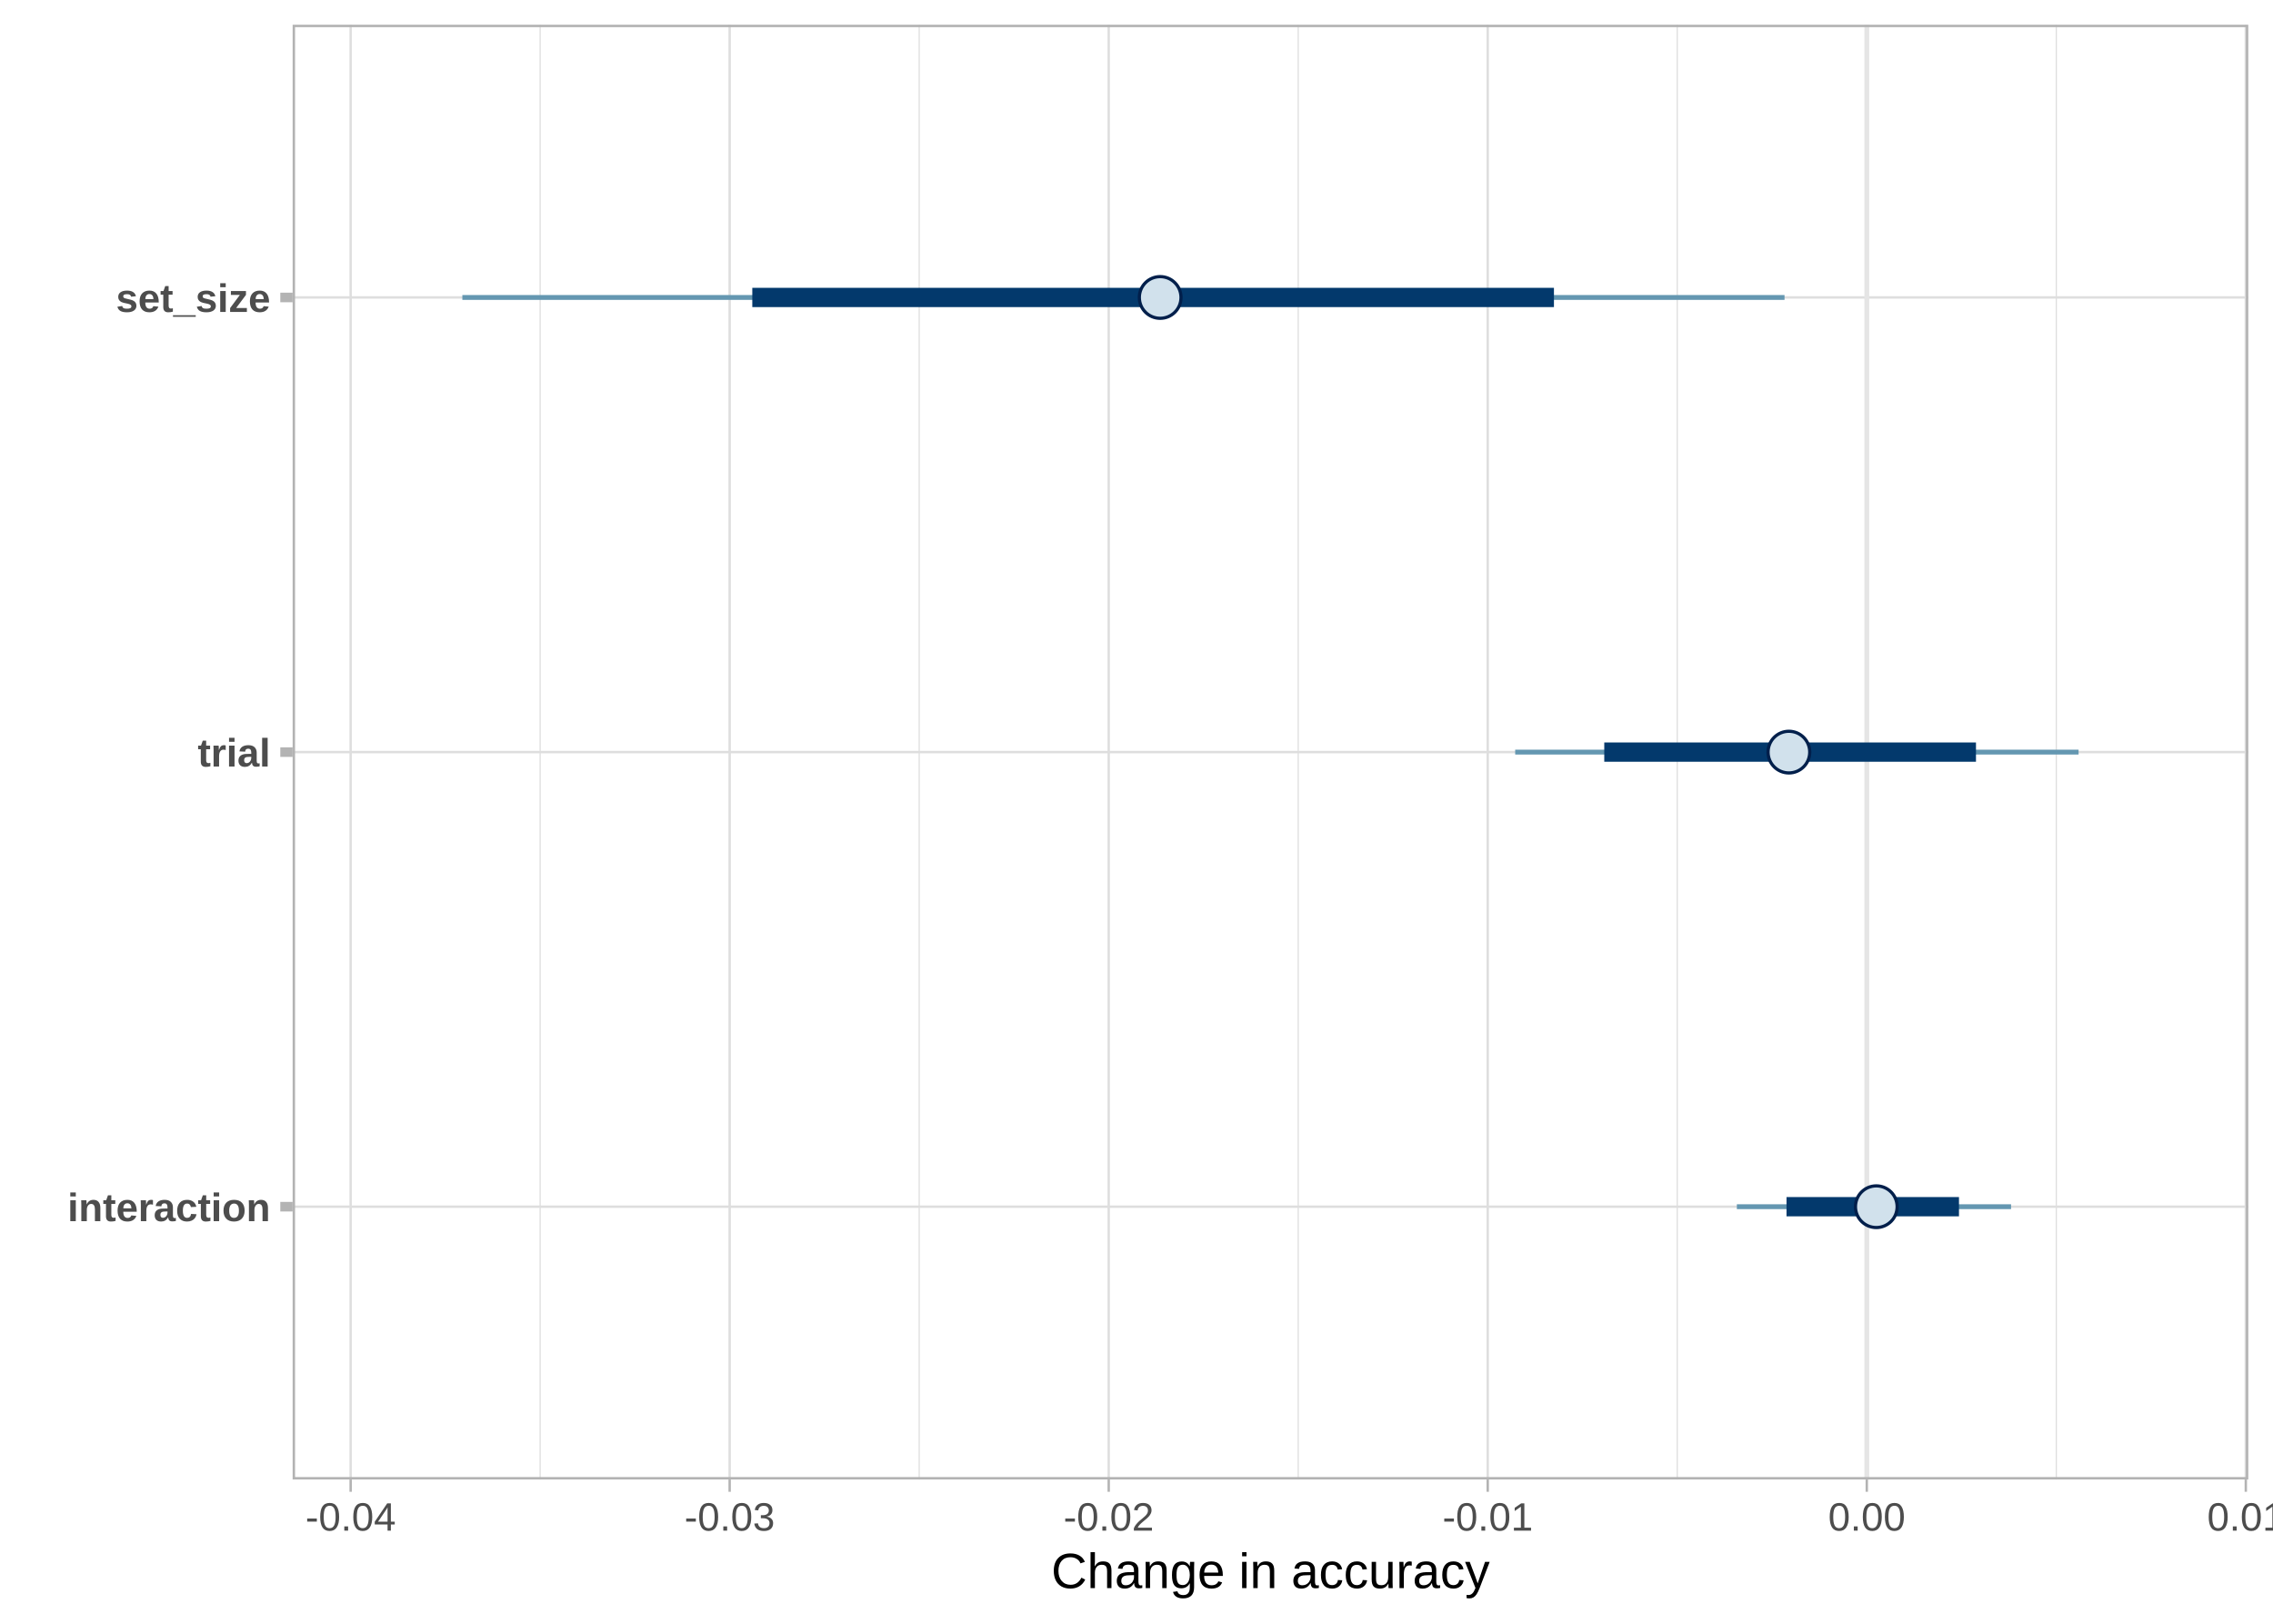
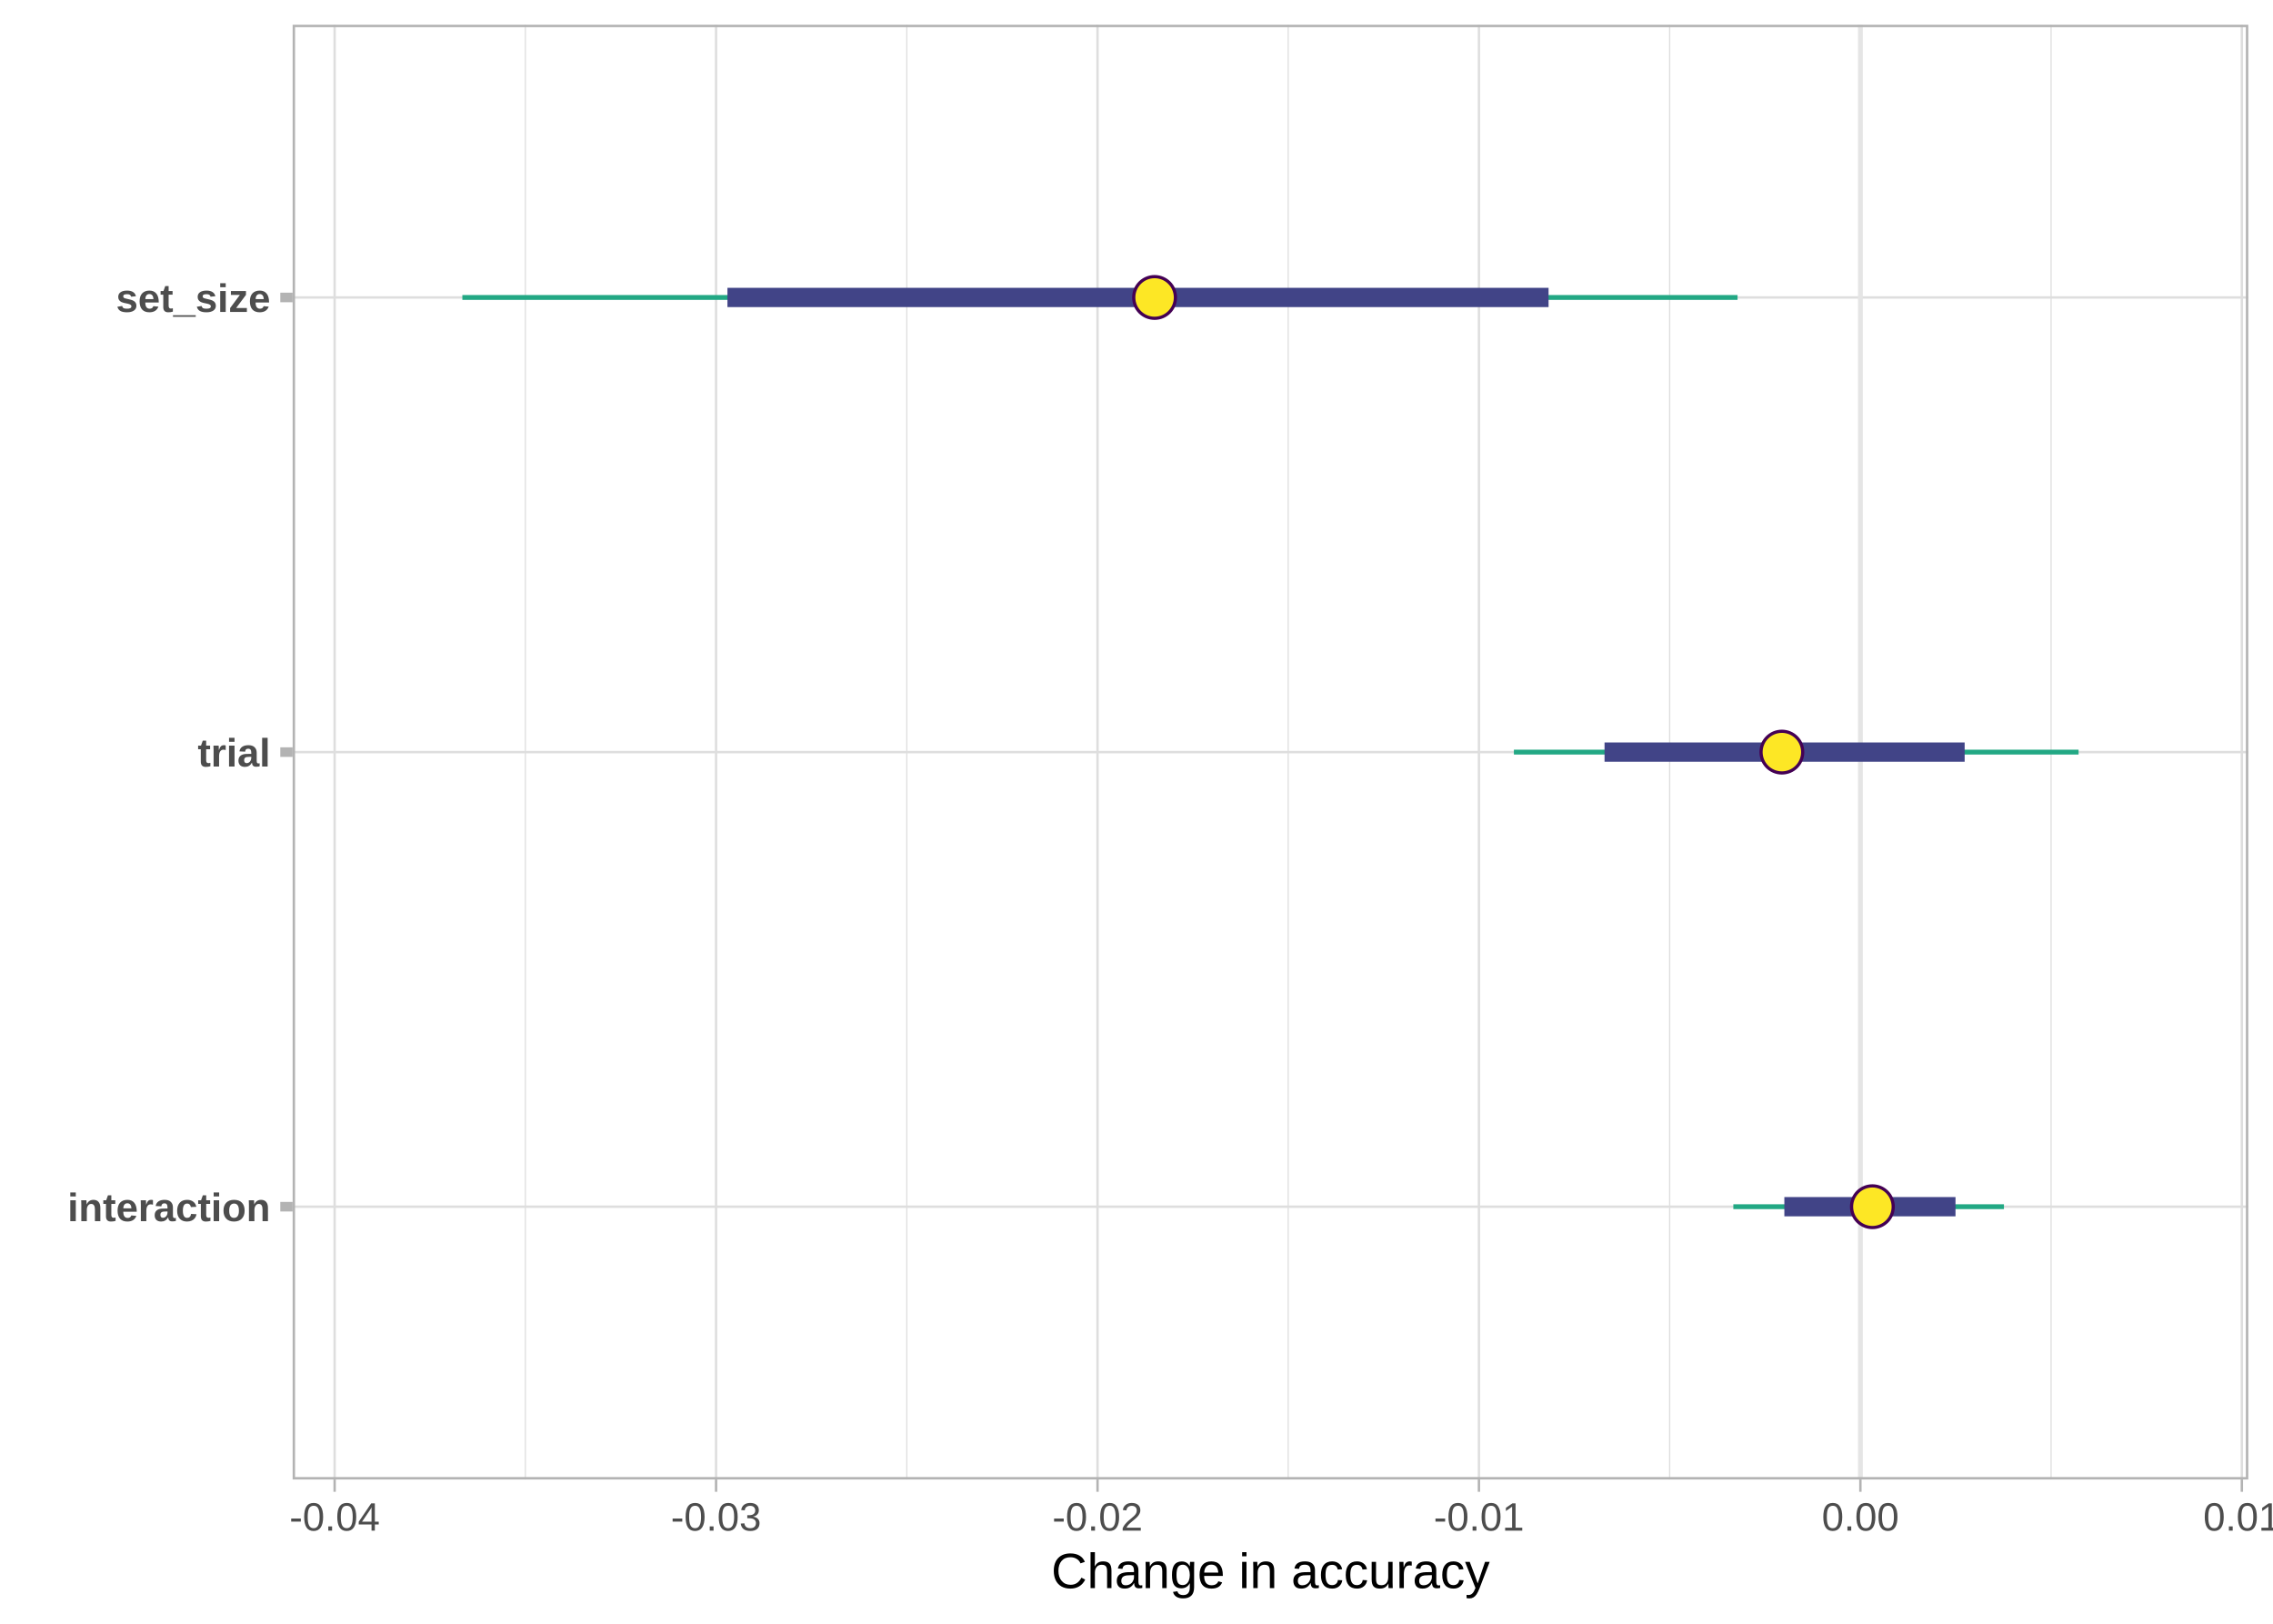
<svg xmlns="http://www.w3.org/2000/svg" class="svglite" width="504.00pt" height="360.00pt" viewBox="0 0 504.00 360.00">
  <defs>
    <style type="text/css">
    .svglite line, .svglite polyline, .svglite polygon, .svglite path, .svglite rect, .svglite circle {
      fill: none;
      stroke: #000000;
      stroke-linecap: round;
      stroke-linejoin: round;
      stroke-miterlimit: 10.00;
    }
  </style>
  </defs>
  <rect width="100%" height="100%" style="stroke: none; fill: #FFFFFF;" />
  <defs>
    <clipPath id="cpMC4wMHw1MDQuMDB8MC4wMHwzNjAuMDA=">
      <rect x="0.00" y="0.00" width="504.00" height="360.00" />
    </clipPath>
  </defs>
  <g clip-path="url(#cpMC4wMHw1MDQuMDB8MC4wMHwzNjAuMDA=)">
    <rect x="0.00" y="0.00" width="504.00" height="360.00" style="stroke-width: 1.07; stroke: #FFFFFF; fill: #FFFFFF;" />
  </g>
  <defs>
    <clipPath id="cpNjQuODl8NDk4LjUyfDUuNDh8MzI4LjAx">
      <rect x="64.89" y="5.48" width="433.63" height="322.53" />
    </clipPath>
  </defs>
  <g clip-path="url(#cpNjQuODl8NDk4LjUyfDUuNDh8MzI4LjAx)">
    <rect x="64.89" y="5.48" width="433.63" height="322.53" style="stroke-width: 1.07; stroke: none; fill: #FFFFFF;" />
-     <polyline points="119.77,328.01 119.77,5.48 " style="stroke-width: 0.27; stroke: #DEDEDE; stroke-linecap: butt;" />
-     <polyline points="203.82,328.01 203.82,5.48 " style="stroke-width: 0.27; stroke: #DEDEDE; stroke-linecap: butt;" />
-     <polyline points="287.86,328.01 287.86,5.48 " style="stroke-width: 0.27; stroke: #DEDEDE; stroke-linecap: butt;" />
-     <polyline points="371.90,328.01 371.90,5.48 " style="stroke-width: 0.27; stroke: #DEDEDE; stroke-linecap: butt;" />
-     <polyline points="455.95,328.01 455.95,5.48 " style="stroke-width: 0.27; stroke: #DEDEDE; stroke-linecap: butt;" />
+     <polyline points="116.49,328.01 116.49,5.48 " style="stroke-width: 0.27; stroke: #DEDEDE; stroke-linecap: butt;" />
+     <polyline points="201.07,328.01 201.07,5.48 " style="stroke-width: 0.27; stroke: #DEDEDE; stroke-linecap: butt;" />
+     <polyline points="285.64,328.01 285.64,5.48 " style="stroke-width: 0.27; stroke: #DEDEDE; stroke-linecap: butt;" />
+     <polyline points="370.22,328.01 370.22,5.48 " style="stroke-width: 0.27; stroke: #DEDEDE; stroke-linecap: butt;" />
+     <polyline points="454.80,328.01 454.80,5.48 " style="stroke-width: 0.27; stroke: #DEDEDE; stroke-linecap: butt;" />
    <polyline points="64.89,267.54 498.52,267.54 " style="stroke-width: 0.53; stroke: #DEDEDE; stroke-linecap: butt;" />
    <polyline points="64.89,166.75 498.52,166.75 " style="stroke-width: 0.53; stroke: #DEDEDE; stroke-linecap: butt;" />
    <polyline points="64.89,65.95 498.52,65.95 " style="stroke-width: 0.53; stroke: #DEDEDE; stroke-linecap: butt;" />
-     <polyline points="77.75,328.01 77.75,5.48 " style="stroke-width: 0.53; stroke: #DEDEDE; stroke-linecap: butt;" />
-     <polyline points="161.79,328.01 161.79,5.48 " style="stroke-width: 0.53; stroke: #DEDEDE; stroke-linecap: butt;" />
-     <polyline points="245.84,328.01 245.84,5.48 " style="stroke-width: 0.53; stroke: #DEDEDE; stroke-linecap: butt;" />
-     <polyline points="329.88,328.01 329.88,5.48 " style="stroke-width: 0.53; stroke: #DEDEDE; stroke-linecap: butt;" />
-     <polyline points="413.93,328.01 413.93,5.48 " style="stroke-width: 0.53; stroke: #DEDEDE; stroke-linecap: butt;" />
-     <polyline points="497.97,328.01 497.97,5.48 " style="stroke-width: 0.53; stroke: #DEDEDE; stroke-linecap: butt;" />
-     <line x1="413.93" y1="328.01" x2="413.93" y2="5.48" style="stroke-width: 1.07; stroke: #E5E5E5; stroke-linecap: butt;" />
-     <line x1="102.52" y1="65.95" x2="395.69" y2="65.95" style="stroke-width: 1.07; stroke: #6497B1; stroke-linecap: butt;" />
-     <line x1="335.97" y1="166.75" x2="460.89" y2="166.75" style="stroke-width: 1.07; stroke: #6497B1; stroke-linecap: butt;" />
-     <line x1="385.12" y1="267.54" x2="445.92" y2="267.54" style="stroke-width: 1.07; stroke: #6497B1; stroke-linecap: butt;" />
-     <line x1="166.81" y1="65.95" x2="344.56" y2="65.95" style="stroke-width: 4.27; stroke: #03396C; stroke-linecap: butt;" />
-     <line x1="355.72" y1="166.75" x2="438.14" y2="166.75" style="stroke-width: 4.27; stroke: #03396C; stroke-linecap: butt;" />
-     <line x1="396.13" y1="267.54" x2="434.37" y2="267.54" style="stroke-width: 4.27; stroke: #03396C; stroke-linecap: butt;" />
-     <circle cx="257.25" cy="65.95" r="4.62" style="stroke-width: 0.71; stroke: #011F4B; fill: #D1E1EC;" />
-     <circle cx="396.66" cy="166.75" r="4.62" style="stroke-width: 0.71; stroke: #011F4B; fill: #D1E1EC;" />
-     <circle cx="416.04" cy="267.54" r="4.62" style="stroke-width: 0.71; stroke: #011F4B; fill: #D1E1EC;" />
+     <polyline points="74.20,328.01 74.20,5.48 " style="stroke-width: 0.53; stroke: #DEDEDE; stroke-linecap: butt;" />
+     <polyline points="158.78,328.01 158.78,5.48 " style="stroke-width: 0.53; stroke: #DEDEDE; stroke-linecap: butt;" />
+     <polyline points="243.36,328.01 243.36,5.48 " style="stroke-width: 0.53; stroke: #DEDEDE; stroke-linecap: butt;" />
+     <polyline points="327.93,328.01 327.93,5.48 " style="stroke-width: 0.53; stroke: #DEDEDE; stroke-linecap: butt;" />
+     <polyline points="412.51,328.01 412.51,5.48 " style="stroke-width: 0.53; stroke: #DEDEDE; stroke-linecap: butt;" />
+     <polyline points="497.09,328.01 497.09,5.48 " style="stroke-width: 0.53; stroke: #DEDEDE; stroke-linecap: butt;" />
+     <line x1="412.51" y1="328.01" x2="412.51" y2="5.48" style="stroke-width: 1.07; stroke: #E5E5E5; stroke-linecap: butt;" />
+     <line x1="102.52" y1="65.95" x2="385.27" y2="65.95" style="stroke-width: 1.07; stroke: #22A884; stroke-linecap: butt;" />
+     <line x1="335.68" y1="166.75" x2="460.89" y2="166.75" style="stroke-width: 1.07; stroke: #22A884; stroke-linecap: butt;" />
+     <line x1="384.34" y1="267.54" x2="444.34" y2="267.54" style="stroke-width: 1.07; stroke: #22A884; stroke-linecap: butt;" />
+     <line x1="161.30" y1="65.95" x2="343.37" y2="65.95" style="stroke-width: 4.27; stroke: #414487; stroke-linecap: butt;" />
+     <line x1="355.78" y1="166.75" x2="435.63" y2="166.75" style="stroke-width: 4.27; stroke: #414487; stroke-linecap: butt;" />
+     <line x1="395.65" y1="267.54" x2="433.60" y2="267.54" style="stroke-width: 4.27; stroke: #414487; stroke-linecap: butt;" />
+     <circle cx="256.01" cy="65.95" r="4.62" style="stroke-width: 0.71; stroke: #440154; fill: #FDE725;" />
+     <circle cx="395.10" cy="166.75" r="4.62" style="stroke-width: 0.71; stroke: #440154; fill: #FDE725;" />
+     <circle cx="415.17" cy="267.54" r="4.62" style="stroke-width: 0.71; stroke: #440154; fill: #FDE725;" />
    <rect x="64.89" y="5.48" width="433.63" height="322.53" style="stroke-width: 1.07; stroke: #B3B3B3;" />
  </g>
  <g clip-path="url(#cpMC4wMHw1MDQuMDB8MC4wMHwzNjAuMDA=)">
    <text x="59.96" y="270.75" text-anchor="end" style="font-size: 8.80px; font-weight: bold; fill: #4D4D4D; font-family: Arimo;" textLength="54.48px" lengthAdjust="spacingAndGlyphs">interaction</text>
    <text x="59.96" y="169.95" text-anchor="end" style="font-size: 8.80px; font-weight: bold; fill: #4D4D4D; font-family: Arimo;" textLength="20.52px" lengthAdjust="spacingAndGlyphs">trial</text>
    <text x="59.96" y="69.16" text-anchor="end" style="font-size: 8.80px; font-weight: bold; fill: #4D4D4D; font-family: Arimo;" textLength="39.15px" lengthAdjust="spacingAndGlyphs">set_size</text>
    <polyline points="62.15,267.54 64.89,267.54 " style="stroke-width: 2.13; stroke: #B3B3B3; stroke-linecap: butt;" />
    <polyline points="62.15,166.75 64.89,166.75 " style="stroke-width: 2.13; stroke: #B3B3B3; stroke-linecap: butt;" />
    <polyline points="62.15,65.95 64.89,65.95 " style="stroke-width: 2.13; stroke: #B3B3B3; stroke-linecap: butt;" />
-     <polyline points="77.75,330.75 77.75,328.01 " style="stroke-width: 0.53; stroke: #B3B3B3; stroke-linecap: butt;" />
-     <polyline points="161.79,330.75 161.79,328.01 " style="stroke-width: 0.53; stroke: #B3B3B3; stroke-linecap: butt;" />
-     <polyline points="245.84,330.75 245.84,328.01 " style="stroke-width: 0.53; stroke: #B3B3B3; stroke-linecap: butt;" />
-     <polyline points="329.88,330.75 329.88,328.01 " style="stroke-width: 0.53; stroke: #B3B3B3; stroke-linecap: butt;" />
-     <polyline points="413.93,330.75 413.93,328.01 " style="stroke-width: 0.53; stroke: #B3B3B3; stroke-linecap: butt;" />
-     <polyline points="497.97,330.75 497.97,328.01 " style="stroke-width: 0.53; stroke: #B3B3B3; stroke-linecap: butt;" />
-     <text x="77.75" y="339.36" text-anchor="middle" style="font-size: 8.80px; fill: #4D4D4D; font-family: Arimo;" textLength="22.75px" lengthAdjust="spacingAndGlyphs">-0.04</text>
-     <text x="161.79" y="339.36" text-anchor="middle" style="font-size: 8.80px; fill: #4D4D4D; font-family: Arimo;" textLength="22.75px" lengthAdjust="spacingAndGlyphs">-0.03</text>
-     <text x="245.84" y="339.36" text-anchor="middle" style="font-size: 8.80px; fill: #4D4D4D; font-family: Arimo;" textLength="22.75px" lengthAdjust="spacingAndGlyphs">-0.02</text>
-     <text x="329.88" y="339.36" text-anchor="middle" style="font-size: 8.80px; fill: #4D4D4D; font-family: Arimo;" textLength="22.75px" lengthAdjust="spacingAndGlyphs">-0.01</text>
-     <text x="413.93" y="339.36" text-anchor="middle" style="font-size: 8.80px; fill: #4D4D4D; font-family: Arimo;" textLength="19.58px" lengthAdjust="spacingAndGlyphs">0.00</text>
-     <text x="497.97" y="339.36" text-anchor="middle" style="font-size: 8.80px; fill: #4D4D4D; font-family: Arimo;" textLength="19.58px" lengthAdjust="spacingAndGlyphs">0.01</text>
+     <polyline points="74.20,330.75 74.20,328.01 " style="stroke-width: 0.53; stroke: #B3B3B3; stroke-linecap: butt;" />
+     <polyline points="158.78,330.75 158.78,328.01 " style="stroke-width: 0.53; stroke: #B3B3B3; stroke-linecap: butt;" />
+     <polyline points="243.36,330.75 243.36,328.01 " style="stroke-width: 0.53; stroke: #B3B3B3; stroke-linecap: butt;" />
+     <polyline points="327.93,330.75 327.93,328.01 " style="stroke-width: 0.53; stroke: #B3B3B3; stroke-linecap: butt;" />
+     <polyline points="412.51,330.75 412.51,328.01 " style="stroke-width: 0.53; stroke: #B3B3B3; stroke-linecap: butt;" />
+     <polyline points="497.09,330.75 497.09,328.01 " style="stroke-width: 0.53; stroke: #B3B3B3; stroke-linecap: butt;" />
+     <text x="74.20" y="339.36" text-anchor="middle" style="font-size: 8.80px; fill: #4D4D4D; font-family: Arimo;" textLength="22.75px" lengthAdjust="spacingAndGlyphs">-0.04</text>
+     <text x="158.78" y="339.36" text-anchor="middle" style="font-size: 8.80px; fill: #4D4D4D; font-family: Arimo;" textLength="22.75px" lengthAdjust="spacingAndGlyphs">-0.03</text>
+     <text x="243.36" y="339.36" text-anchor="middle" style="font-size: 8.80px; fill: #4D4D4D; font-family: Arimo;" textLength="22.75px" lengthAdjust="spacingAndGlyphs">-0.02</text>
+     <text x="327.93" y="339.36" text-anchor="middle" style="font-size: 8.80px; fill: #4D4D4D; font-family: Arimo;" textLength="22.75px" lengthAdjust="spacingAndGlyphs">-0.01</text>
+     <text x="412.51" y="339.36" text-anchor="middle" style="font-size: 8.80px; fill: #4D4D4D; font-family: Arimo;" textLength="19.58px" lengthAdjust="spacingAndGlyphs">0.00</text>
+     <text x="497.09" y="339.36" text-anchor="middle" style="font-size: 8.80px; fill: #4D4D4D; font-family: Arimo;" textLength="19.58px" lengthAdjust="spacingAndGlyphs">0.01</text>
    <text x="281.71" y="352.10" text-anchor="middle" style="font-size: 11.00px; font-family: Arimo;" textLength="108.76px" lengthAdjust="spacingAndGlyphs">Change in accuracy</text>
  </g>
</svg>
